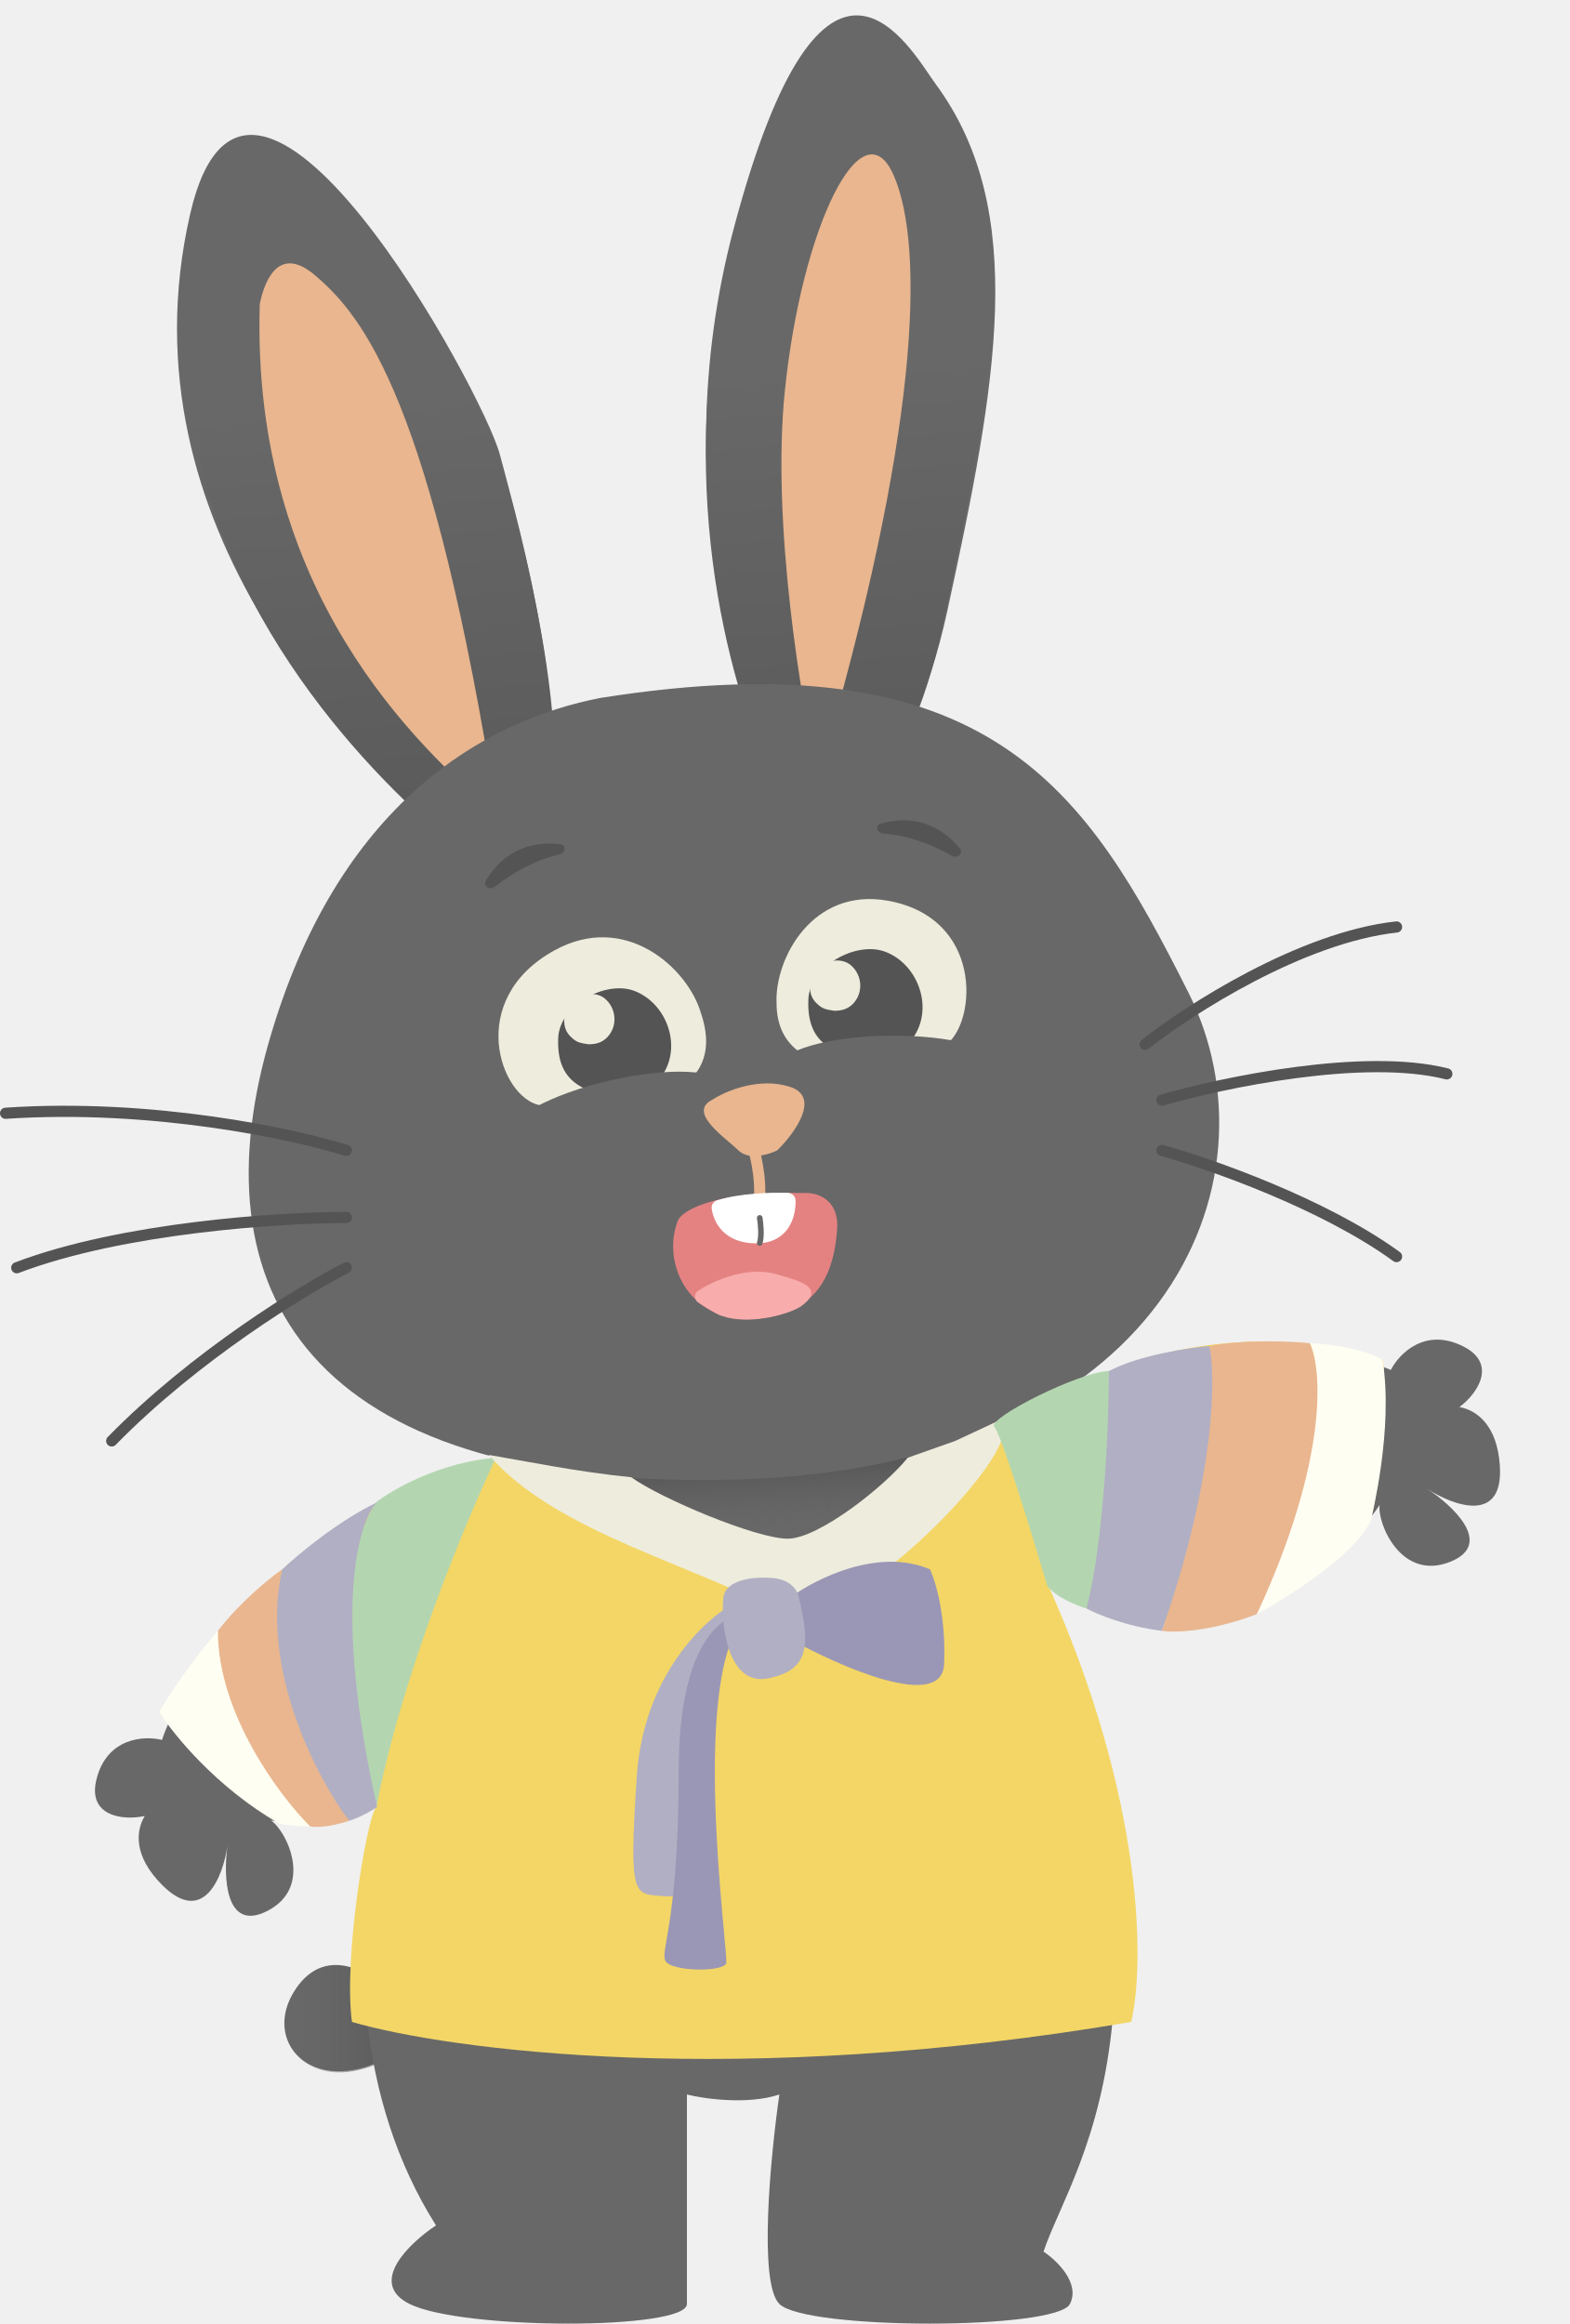
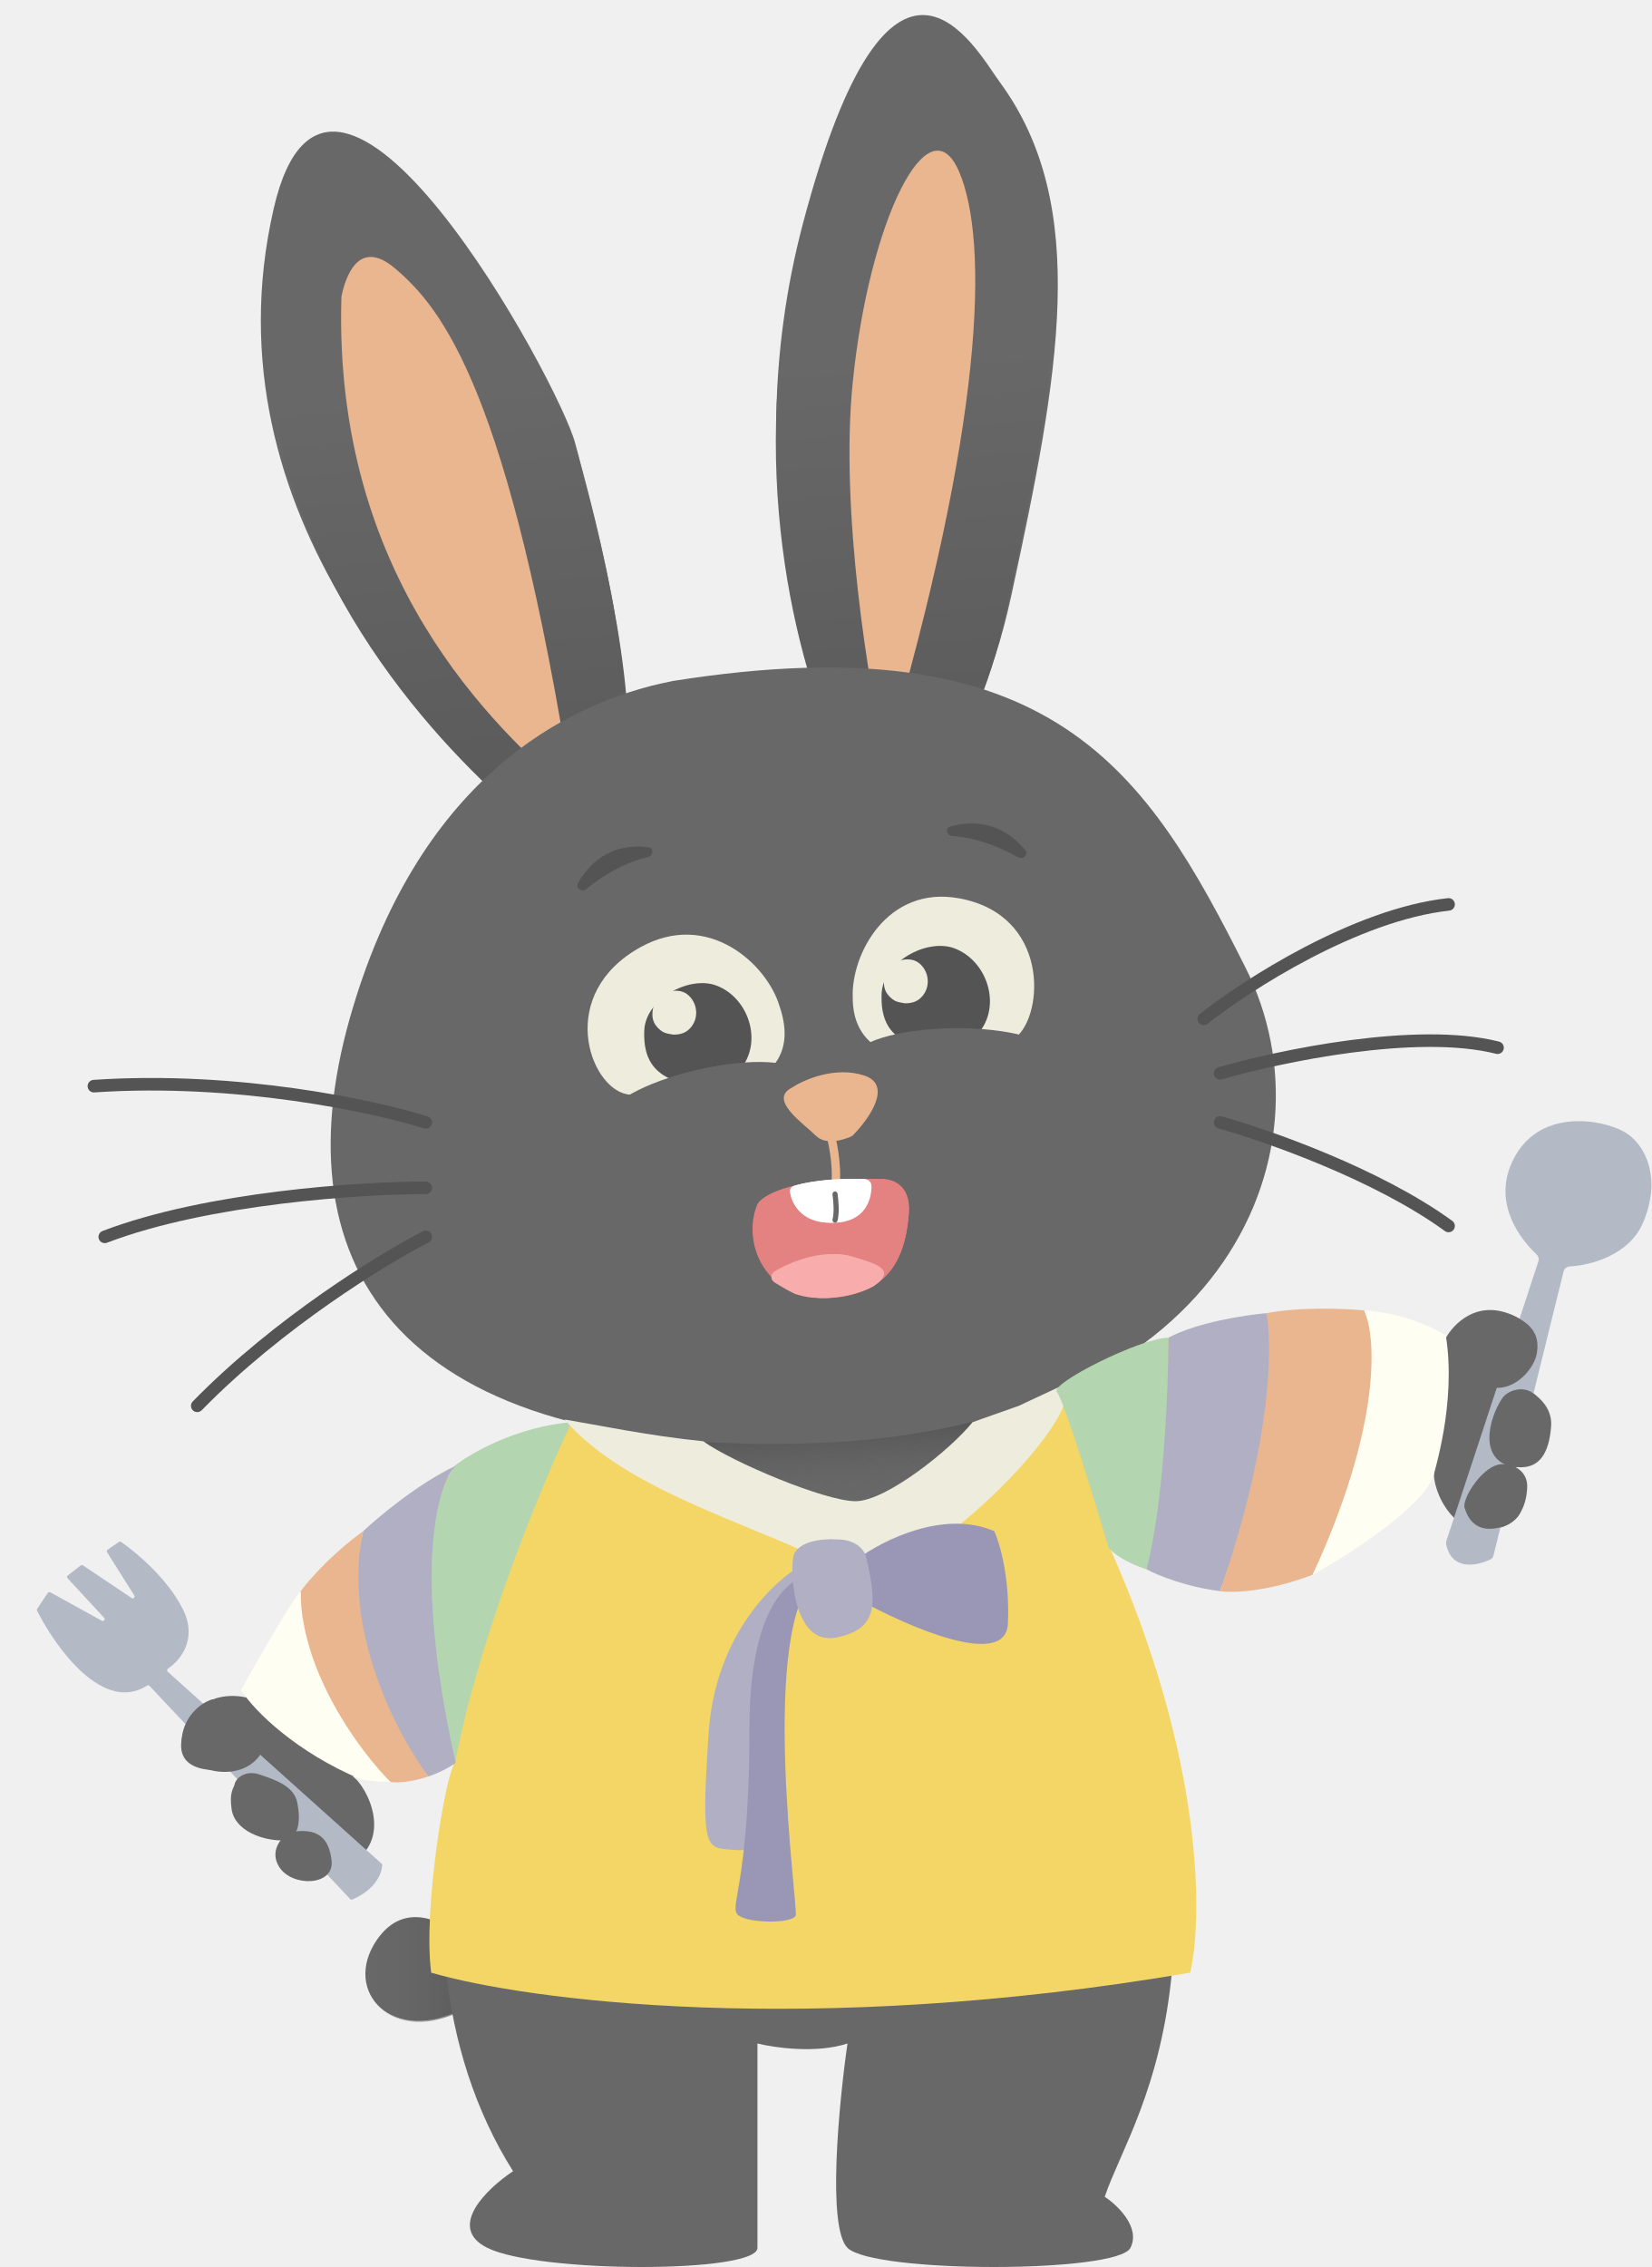
- <svg xmlns="http://www.w3.org/2000/svg" width="281" height="416" viewBox="0 0 281 416" fill="none">
-   <path d="M53 355.93C58.2 348.33 65.833 352.763 69 355.93C73.333 357.763 79.4 362.83 69 368.43C56 375.43 46.5 365.43 53 355.93Z" fill="#686868" />
-   <path fill-rule="evenodd" clip-rule="evenodd" d="M69.1 356.126C65.933 352.959 58.3 348.526 53.1 356.126C46.6 365.626 56.1 375.626 69.1 368.626C79.5 363.026 73.433 357.959 69.1 356.126Z" fill="url(#paint0_linear_75_5986)" />
-   <path d="M78.047 398.355C49.676 353.364 74.107 287.439 89.868 260.1C110.358 227.294 147.329 184.004 177.343 257.757C217.5 356.43 192.317 386.638 186.8 403.042C189.164 404.604 193.42 408.665 191.529 412.415C189.164 417.101 144.245 417.101 139.516 412.415C135.734 408.665 137.94 385.857 139.516 374.922C133.842 376.797 126.119 375.703 122.967 374.922V412.415C122.967 417.101 82.775 417.101 73.319 412.415C65.753 408.665 73.319 401.479 78.047 398.355Z" fill="#686868" />
-   <rect x="103.672" y="262.67" width="70" height="15" transform="rotate(-2.83543 103.672 262.67)" fill="url(#paint1_linear_75_5986)" />
-   <path d="M131.34 40.924C118.35 89.828 133.979 131.832 143.417 146.721C149.222 147.696 162.59 141.56 169.615 109.215C178.396 68.784 184.209 37.758 167.519 15.073C163 8.93 147.578 -20.205 131.34 40.924Z" fill="#686868" />
-   <path d="M34.056 38.242C20.998 94.895 65.394 137.067 82.062 150.156C86.063 156.046 94.864 163.507 98.064 146.229C102.065 124.632 91.5 89.283 89.5 81.43C86.698 70.43 44.5 -7.07 34.056 38.242Z" fill="#686868" />
-   <path fill-rule="evenodd" clip-rule="evenodd" d="M127.034 66.686C123.333 105.171 135.342 136.518 143.101 148.953C148.816 149.928 161.974 143.792 168.889 111.447C172.738 93.441 176.008 77.299 177 62.93L127.034 66.686ZM83.934 69.926C87.217 76.239 89.457 81.381 90.029 83.662C90.22 84.423 90.49 85.443 90.818 86.683L90.818 86.683C93.879 98.239 102.015 128.958 98.459 148.462C95.309 165.74 86.646 158.279 82.708 152.388C69.698 142.01 39.53 113.347 34 73.679L83.934 69.926Z" fill="url(#paint2_linear_75_5986)" />
-   <path d="M140.487 70.071C138.083 93.683 143.462 125.941 146.453 139.119C164.507 78.108 165.63 44.383 160 31.43C154.37 18.476 143.494 40.556 140.487 70.071Z" fill="#E9B68F" />
-   <path d="M46.5 54.43C44.94 106.053 74.704 133.545 89 145.93C77.304 71.624 65.047 56.618 56.359 49.248C49.5 43.43 47.15 51.171 46.5 54.43Z" fill="#E9B68F" />
-   <path d="M28.998 311.449C36.508 288.812 75.072 266.504 91.5 259.43C98.54 269.648 104.567 296.357 87.67 311.449C70.149 327.097 52.628 326.52 48.502 325.868C51.251 327.655 56.318 337.81 47.773 342.104C40.263 345.876 39.95 335.815 40.732 330.313C39.95 335.815 36.508 344.933 28.998 337.387C23.787 332.151 24.362 327.641 25.905 325.069C21.906 325.935 15.637 325.062 17.264 318.523C19.141 310.977 25.869 310.663 28.998 311.449Z" fill="#686868" />
-   <path d="M248.972 245.221C226.993 235.961 184.807 250.284 168.664 257.986C171.715 270.014 187.842 292.141 210.327 289.368C233.642 286.492 244.748 272.927 246.975 269.394C246.51 272.639 250.813 283.141 259.672 279.539C267.457 276.373 260.093 269.511 255.438 266.476C260.093 269.511 269.221 272.927 268.489 262.306C267.982 254.935 264.21 252.398 261.258 251.864C264.543 249.426 268.016 244.134 262.024 241.051C255.11 237.494 250.442 242.349 248.972 245.221Z" fill="#686868" />
-   <path d="M48 186.962C60.288 143.513 87.112 128.861 107.5 124.93C177.336 113.874 194.544 141.535 212.671 177.526C230 211.93 207.967 262.452 132.688 264.811C57.41 267.17 35 232.93 48 186.962Z" fill="#686868" />
-   <path d="M158.959 161.234C145.456 158.796 138.677 171.58 139.012 179.513C139.012 196.427 164.97 190.581 169.578 186.822C174.88 182.497 175.838 164.28 158.959 161.234Z" fill="#EEECDD" />
-   <path d="M208 196.93C218.818 193.793 244.164 188.46 259 192.224" stroke="#545454" stroke-width="2" stroke-linecap="round" />
-   <path d="M205 186.93C212.895 180.708 232.947 167.796 250 165.93" stroke="#545454" stroke-width="2" stroke-linecap="round" />
-   <path d="M208 205.93C216.556 208.305 236.933 215.43 250 224.93" stroke="#545454" stroke-width="2" stroke-linecap="round" />
-   <path d="M62 226.93C54.222 230.904 34.933 242.668 20 257.93" stroke="#545454" stroke-width="2" stroke-linecap="round" />
-   <path d="M62 217.93C50.2 217.93 21.88 219.73 3 226.93" stroke="#545454" stroke-width="2" stroke-linecap="round" />
-   <path d="M62 205.93C52.615 202.973 27.277 197.502 1 199.276" stroke="#545454" stroke-width="2" stroke-linecap="round" />
-   <path d="M28.5 306.43C50.9 272.83 78.5 262.096 89.5 260.93L141.5 277.43C145.833 276.763 160.5 271.03 184.5 253.43C208.5 235.83 236.5 239.43 247.5 243.43C248.7 247.83 245.5 263.43 244.5 270.93C220.5 297.43 197.167 292.096 187.5 283.43C205.1 322.63 204.833 352.096 202.5 361.93C132.1 373.93 80.167 366.93 63 361.93C61.464 350.408 65.643 325.518 67.307 323.553C60.555 327.81 52.972 326.755 50 325.93C39.2 319.53 31.167 310.43 28.5 306.43Z" fill="#F3D666" />
-   <path d="M99.227 170.133C111.99 163.085 123.117 173.344 125.454 181.273C132.127 200.779 101.597 198.796 96.635 197.837C89.527 196.463 83.274 178.943 99.227 170.133Z" fill="#EEECDD" />
-   <path d="M104.114 194.584C107.031 196.171 108.332 195.945 111.726 195.623C114.474 194.922 117.166 194.709 118.757 192.168C122.049 186.91 119.19 179.484 113.527 177.362C108.358 175.425 100.143 179.941 99.924 185.838C99.787 189.521 100.632 192.69 104.114 194.584Z" fill="#545454" />
-   <path d="M102.127 185.537C103.215 186.627 103.803 186.676 105.308 186.93C106.575 186.93 107.719 186.686 108.689 185.688C110.694 183.623 110.321 180.277 108.103 178.611C106.079 177.09 102.024 178.222 101.279 180.951C100.813 182.656 100.829 184.237 102.127 185.537Z" fill="#EEECDD" />
-   <path d="M148.957 187.776C151.909 189.375 153.223 189.143 156.652 188.811C159.429 188.098 162.148 187.877 163.751 185.305C167.068 179.985 164.164 172.485 158.436 170.352C153.208 168.405 144.915 172.986 144.705 178.946C144.575 182.668 145.434 185.869 148.957 187.776Z" fill="#545454" />
-   <path d="M67.301 323.93C71.701 300.33 83.467 272.096 88.801 260.93C78.801 261.73 70.301 266.596 67.301 268.93C57.701 284.53 63.301 312.096 67.301 323.93Z" fill="#B3D6B0" />
-   <path d="M67.5 323.43C59.5 287.83 64.167 272.263 67.5 268.93C60.7 272.13 53.333 278.263 50.5 280.93C45.7 300.53 56.5 319.096 62.5 325.93C64.9 325.13 66.833 323.93 67.5 323.43Z" fill="#B1AFC3" />
-   <path d="M39 291.93C43 286.73 48.333 282.43 50.5 280.93C46.5 298.93 56.833 318.43 62.5 325.93C58.9 327.13 56.333 327.096 55.5 326.93C41.5 312.53 38.667 297.596 39 291.93Z" fill="#E9B68F" />
-   <path d="M28.5 306.43C31.7 300.83 36.833 294.43 39 291.93C39 306.73 50 321.43 55.5 326.93C52.7 326.93 50.667 326.596 50 326.43C38.8 320.03 31 310.43 28.5 306.43Z" fill="#FFFEF3" />
-   <path d="M141 275.43C135.4 275.43 118.333 268.263 113 264.43C103 263.43 93.5 261.43 87.5 260.43C99.5 274.43 125.5 280.43 139 288.43C149.8 294.83 186.5 256.93 178.5 254.43L171 257.93L162.5 260.93C158.5 265.93 146.6 275.43 141 275.43Z" fill="#EEECDD" />
-   <path d="M166.5 280.93C157.3 276.93 146 282.596 141.5 285.93V293.43C150.5 298.43 168.6 306.33 169 297.93C169.4 289.53 167.5 283.096 166.5 280.93Z" fill="#9A97B6" />
-   <path d="M114 317.93C115.2 299.93 126.167 289.763 131.5 286.93H136.774C138.145 286.694 139.43 286.729 140.5 286.93H136.774C131.315 287.871 124.5 293.124 124.5 309.43C124.5 334.93 124.5 339.93 119 339.43C113.5 338.93 112.5 340.43 114 317.93Z" fill="#B1AFC3" />
-   <path d="M121.5 316.93C121.5 293.33 129.833 288.43 134 288.93C123 298.43 130.5 349.93 130 351.43C129.5 352.93 121.5 352.93 119.5 351.43C117.5 349.93 121.5 346.43 121.5 316.93Z" fill="#9A97B6" />
-   <path d="M129.5 285.93C129.9 282.73 135 282.263 137.5 282.43C141.5 282.43 142.833 284.763 143 285.93C145 294.43 145 298.93 137.5 300.43C130 301.93 129 289.93 129.5 285.93Z" fill="#B1AFC3" />
-   <path d="M146.127 179.537C147.215 180.627 147.803 180.676 149.308 180.93C150.575 180.93 151.719 180.686 152.689 179.688C154.694 177.623 154.321 174.277 152.103 172.611C150.079 171.09 146.024 172.222 145.279 174.951C144.813 176.656 144.829 178.237 146.127 179.537Z" fill="#EEECDD" />
-   <path d="M178 255.43C179.2 256.63 184.833 274.93 187.5 283.93C189.1 285.93 192.833 287.43 194.5 287.93C198.1 277.53 198.667 255.263 198.5 245.43C193.5 245.43 176.5 253.93 178 255.43Z" fill="#B3D6B0" />
-   <path d="M208 291.93C201.6 291.13 196.333 288.93 194.5 287.93C197.7 275.53 198.5 254.43 198.5 245.43C203.7 242.63 212.667 241.263 216.5 240.93C220.5 252.13 212.5 279.596 208 291.93Z" fill="#B1AFC3" />
-   <path d="M225 288.93C216.6 292.13 210.167 292.263 208 291.93C217.6 264.33 217.667 246.43 216.5 240.93C222.9 239.73 231.167 240.096 234.5 240.43C239.3 252.43 231.5 277.93 225 288.93Z" fill="#E9B68F" />
-   <path d="M245.5 271.93C243.1 277.93 230.833 285.763 225 288.93C237.8 261.33 236.667 245.096 234.5 240.43C242.1 240.83 246.333 242.596 247.5 243.43C249.5 255.93 245.5 271.43 245.5 271.93Z" fill="#FFFEF3" />
-   <path d="M135 206C135.755 208.703 136.811 214.886 135 218" stroke="#E9B68F" stroke-width="2" stroke-linecap="round" />
-   <path d="M100.155 152.952C95.61 153.951 91.492 156.425 88.524 158.768C87.673 159.44 86.41 158.575 86.968 157.645C90.561 151.656 95.981 150.552 100.339 151.139C101.417 151.285 101.217 152.718 100.155 152.952Z" fill="#545454" />
-   <path d="M158.084 149.21C162.727 149.514 167.171 151.34 170.458 153.21C171.4 153.746 172.518 152.701 171.827 151.866C167.373 146.485 161.849 146.21 157.629 147.446C156.585 147.752 156.999 149.139 158.084 149.21Z" fill="#545454" />
-   <path d="M143.854 214.062C128.851 213.667 123.006 216.813 121.895 218.497C121.866 218.541 121.844 218.587 121.824 218.637C118.887 226.132 123.892 236.559 135.354 235.562C146.854 234.562 148.854 226.562 149.354 220.062C149.754 214.862 145.854 213.896 143.854 214.062Z" fill="#E48282" stroke="#E48282" />
-   <path d="M135.354 222.062C129.946 222.062 128.194 218.541 127.901 216.26C127.847 215.843 128.115 215.464 128.516 215.338C132.503 214.083 138.025 213.925 141.025 214.025C141.506 214.041 141.903 214.409 141.914 214.891C141.981 217.698 140.782 222.062 135.354 222.062Z" fill="white" stroke="white" />
-   <path d="M136 218C136.167 219 136.4 221.3 136 222.5" stroke="#686868" stroke-linecap="round" />
-   <path d="M138.854 228.562C133.872 227.139 128.257 229.567 125.318 231.411C124.799 231.737 124.783 232.411 125.292 232.752C126.517 233.575 128.523 234.787 129.186 235.022C129.295 235.061 129.409 235.083 129.519 235.121C133.921 236.621 140.531 234.981 143 233.5C146.5 231 144.454 230.162 138.854 228.562Z" fill="#F8ACAC" stroke="#F8ACAC" />
-   <path d="M141.445 194.555C135.89 192.736 129.872 195.313 127.557 196.829C122.928 199.103 129.872 203.651 132.187 205.925C134.038 207.744 137.587 206.683 139.131 205.925C142.217 202.893 147.001 196.375 141.445 194.555Z" fill="#E9B68F" />
-   <path d="M129.582 194.36C126.481 196.12 122.237 201.696 111.653 204.133C101.069 206.571 91.937 206.148 91.255 203.188C90.573 200.228 98.6 195.852 109.184 193.414C119.767 190.976 128.9 191.4 129.582 194.36Z" fill="#686868" />
-   <ellipse cx="159.249" cy="190.893" rx="19.832" ry="5.5" transform="rotate(-0.643155 159.249 190.893)" fill="#686868" />
+ <svg xmlns="http://www.w3.org/2000/svg" width="263" height="361" viewBox="0 0 263 361" fill="none">
+   <path d="M60.008 308.924C64.513 302.328 71.127 306.175 73.871 308.924C77.626 310.515 82.882 314.913 73.871 319.773C62.607 325.849 54.376 317.169 60.008 308.924Z" fill="#686868" />
+   <path fill-rule="evenodd" clip-rule="evenodd" d="M73.958 309.095C71.214 306.346 64.6 302.498 60.095 309.095C54.463 317.34 62.694 326.019 73.958 319.944C82.969 315.083 77.713 310.686 73.958 309.095Z" fill="url(#paint0_linear_381_9711)" />
+   <path d="M81.71 345.746C57.128 306.697 78.296 249.478 91.952 225.75C109.706 197.276 141.739 159.704 167.746 223.716C202.539 309.358 180.719 335.577 175.939 349.814C177.988 351.17 181.675 354.695 180.036 357.949C177.988 362.017 139.067 362.017 134.97 357.949C131.693 354.695 133.604 334.899 134.97 325.408C130.054 327.035 123.362 326.086 120.631 325.408V357.949C120.631 362.017 85.807 362.017 77.613 357.949C71.058 354.695 77.613 348.458 81.71 345.746Z" fill="#686868" />
+   <rect width="60.652" height="13.019" transform="matrix(0.998772 -0.0495519 0.0493831 0.99878 103.913 227.981)" fill="url(#paint1_linear_381_9711)" />
+   <path d="M127.895 35.521C116.65 77.967 130.199 114.43 138.378 127.355C143.408 128.203 154.989 122.879 161.068 94.805C168.668 59.712 173.698 32.783 159.234 13.089C155.318 7.756 141.95 -17.536 127.895 35.521Z" fill="#686868" />
+   <path d="M43.594 33.191C32.28 82.363 70.746 118.965 85.189 130.326C88.655 135.438 96.281 141.914 99.054 126.917C102.52 108.172 93.367 77.492 91.633 70.676C89.206 61.129 52.643 -6.137 43.594 33.191Z" fill="#686868" />
+   <path fill-rule="evenodd" clip-rule="evenodd" d="M124.155 57.879C120.948 91.281 131.354 118.489 138.076 129.282C143.028 130.128 154.428 124.802 160.42 96.729C163.755 81.1 166.588 67.091 167.448 54.619L124.155 57.879ZM86.811 60.691C89.655 66.171 91.596 70.633 92.092 72.613C92.257 73.274 92.491 74.158 92.775 75.234L92.776 75.235C95.428 85.265 102.477 111.926 99.396 128.855C96.667 143.851 89.16 137.375 85.748 132.263C74.476 123.255 48.337 98.378 43.545 63.949L86.811 60.691Z" fill="url(#paint2_linear_381_9711)" />
+   <path d="M135.812 60.817C133.728 81.311 138.389 109.309 140.981 120.746C156.623 67.793 157.597 38.522 152.718 27.279C147.84 16.036 138.416 35.2 135.812 60.817Z" fill="#E9B68F" />
+   <path d="M54.376 47.242C53.025 92.047 78.814 115.909 91.2 126.658C81.066 62.165 70.447 49.141 62.919 42.745C56.975 37.694 54.939 44.413 54.376 47.242Z" fill="#E9B68F" />
+   <path d="M39.212 270.317C45.718 250.67 79.132 231.308 93.366 225.168C99.467 234.037 104.689 257.219 90.048 270.317C74.867 283.899 59.685 283.398 56.111 282.832C58.492 284.384 62.883 293.198 55.479 296.924C48.972 300.198 48.701 291.466 49.379 286.691C48.701 291.466 46.851 291.57 43.86 292.069C35.054 293.54 38.092 284.024 39.912 280.603C36.81 282.314 27.339 283.323 29.044 276.457C30.671 269.908 36.5 269.635 39.212 270.317Z" fill="#686868" />
+   <path d="M230.126 213.315C211.081 205.278 174.529 217.71 160.542 224.394C163.186 234.834 177.159 254.039 196.641 251.631C216.843 249.135 226.466 237.362 228.395 234.296C227.992 237.112 231.72 246.227 239.396 243.101C246.142 240.353 239.761 234.397 235.728 231.763C240.234 233.656 246.323 236.358 247.03 227.145C247.365 222.782 242.391 220.472 239.56 219.836C242.563 218.347 247.385 212.762 241.435 209.696C235.444 206.608 231.399 210.822 230.126 213.315Z" fill="#686868" />
+   <path d="M55.675 162.271C66.322 124.56 89.564 111.844 107.229 108.431C167.739 98.836 182.649 122.843 198.356 154.081C213.37 183.941 194.279 227.791 129.054 229.839C63.829 231.886 44.412 202.168 55.675 162.271Z" fill="#686868" />
+   <path d="M194.308 170.922C203.681 168.2 225.642 163.571 238.497 166.838" stroke="#545454" stroke-width="2" stroke-linecap="round" />
+   <path d="M191.709 162.243C198.549 156.842 215.924 145.636 230.699 144.016" stroke="#545454" stroke-width="2" stroke-linecap="round" />
+   <path d="M194.308 178.734C201.721 180.795 219.377 186.979 230.699 195.224" stroke="#545454" stroke-width="2" stroke-linecap="round" />
+   <path d="M67.806 196.96C61.067 200.41 44.354 210.62 31.415 223.866" stroke="#545454" stroke-width="2" stroke-linecap="round" />
+   <path d="M67.806 189.149C57.582 189.149 33.044 190.711 16.685 196.96" stroke="#545454" stroke-width="2" stroke-linecap="round" />
+   <path d="M67.806 178.734C59.675 176.167 37.72 171.419 14.952 172.959" stroke="#545454" stroke-width="2" stroke-linecap="round" />
+   <path d="M42.365 266.108C61.773 236.945 82.102 227.483 91.633 226.47L136.689 240.791C140.444 240.212 153.151 235.236 173.946 219.96C194.741 204.685 218.741 209.215 228.272 212.686C229.312 216.505 226.8 228.64 225.933 235.149C205.139 258.15 184.921 253.521 176.546 245.999C191.795 280.022 191.564 305.597 189.542 314.131C128.544 324.547 83.546 318.471 68.672 314.131C67.341 304.131 70.963 282.528 72.404 280.823C66.554 284.517 59.983 283.602 57.408 282.886C48.051 277.331 44.675 269.579 42.365 266.108Z" fill="#F3D666" />
+   <path d="M72.399 281.15C76.211 260.667 86.406 236.162 91.027 226.47C82.363 227.164 74.998 231.388 72.399 233.413C64.081 246.953 68.933 270.879 72.399 281.15Z" fill="#B3D6B0" />
+   <path d="M72.571 280.716C65.64 249.817 69.683 236.306 72.571 233.413C66.68 236.191 60.297 241.514 57.842 243.829C53.683 260.84 63.04 276.955 68.239 282.886C70.319 282.191 71.994 281.15 72.571 280.716Z" fill="#B1AFC3" />
+   <path d="M47.877 253.376C51.343 248.863 55.964 245.131 57.842 243.829C54.376 259.452 63.329 276.376 68.239 282.886C65.12 283.927 62.896 283.899 62.174 283.754C50.044 271.256 47.589 258.294 47.877 253.376Z" fill="#E9B68F" />
+   <path d="M38.378 269.103C41.15 264.243 46 255.546 47.877 253.376C47.877 266.221 57.408 278.98 62.174 283.754C59.748 283.754 57.986 283.464 57.408 283.32C47.349 279.088 40.544 272.575 38.378 269.103Z" fill="#FFFEF3" />
+   <path d="M136.256 239.055C131.404 239.055 116.616 232.835 111.995 229.508C103.33 228.64 95.099 226.904 89.9 226.036C100.298 238.187 122.826 243.395 134.523 250.338C143.88 255.893 175.679 222.998 168.748 220.828L162.249 223.866L154.884 226.47C151.419 230.81 141.108 239.055 136.256 239.055Z" fill="#EEECDD" />
+   <path d="M158.35 243.829C150.379 240.357 140.588 245.275 136.689 248.169V254.678C144.487 259.018 160.17 265.874 160.516 258.584C160.863 251.293 159.217 245.709 158.35 243.829Z" fill="#9A97B6" />
+   <path d="M112.861 275.942C113.901 260.32 123.403 251.496 128.024 249.036H132.594C133.782 248.831 134.895 248.862 135.822 249.036H132.594C127.864 249.853 121.959 254.412 121.959 268.565C121.959 290.697 121.959 295.037 117.194 294.603C112.428 294.169 111.562 295.471 112.861 275.942Z" fill="#B1AFC3" />
+   <path d="M119.36 275.075C119.36 254.591 126.58 250.339 130.19 250.772C120.66 259.018 127.158 303.716 126.725 305.018C126.291 306.32 119.36 306.32 117.627 305.018C115.894 303.716 119.36 300.679 119.36 275.075Z" fill="#9A97B6" />
+   <path d="M126.291 248.169C126.638 245.391 131.057 244.986 133.223 245.131C136.689 245.131 137.844 247.156 137.989 248.169C139.722 255.546 139.722 259.452 133.223 260.754C126.725 262.056 125.858 251.64 126.291 248.169Z" fill="#B1AFC3" />
+   <path d="M168.314 221.696C169.354 222.738 174.235 238.621 176.546 246.433C177.932 248.168 181.167 249.47 182.611 249.904C185.73 240.878 186.221 221.552 186.077 213.017C181.744 213.017 167.015 220.395 168.314 221.696Z" fill="#B3D6B0" />
+   <path d="M194.308 253.376C188.763 252.682 184.199 250.772 182.611 249.904C185.383 239.142 186.077 220.828 186.077 213.017C190.582 210.587 198.351 209.401 201.673 209.111C205.139 218.832 198.207 242.671 194.308 253.376Z" fill="#B1AFC3" />
+   <path d="M209.038 250.772C201.759 253.55 196.185 253.666 194.308 253.376C202.626 229.421 202.684 213.885 201.673 209.112C207.218 208.07 214.381 208.388 217.269 208.678C221.428 219.093 214.67 241.225 209.038 250.772Z" fill="#E9B68F" />
+   <path d="M228.272 235.153C226.193 240.361 214.092 248.024 209.038 250.772C220.128 226.817 219.146 212.728 217.269 208.677C223.854 209.025 229.255 211.963 230.266 212.686C231.999 223.536 228.272 234.719 228.272 235.153Z" fill="#FFFEF3" />
+   <path d="M245.008 200.845L230.343 245.404C230.292 245.558 230.279 245.725 230.311 245.884C231.167 250.128 235.117 249.39 237.347 248.334C237.602 248.213 237.781 247.978 237.848 247.704L249.018 202.463C249.128 202.016 249.527 201.706 249.986 201.677C253.386 201.466 259.455 199.88 261.666 194.713C264.656 187.723 262.164 182.231 258.675 180.234C255.186 178.237 244.72 176.24 240.732 185.227C237.767 191.911 242.326 197.53 244.717 199.758C245.015 200.036 245.135 200.458 245.008 200.845Z" fill="#B3BAC6" />
+   <path d="M239.237 222.672C240.234 221.174 243.723 220.175 245.218 223.171L245.218 226.666L243.225 229.162L243.723 233.156L241.231 233.656C235.25 232.657 237.132 225.835 239.237 222.672Z" fill="#686868" />
+   <path d="M239.237 233.156C241.63 233.156 243.225 234.654 243.225 236.651C243.225 238.149 242.726 242.143 239.237 243.142C234.951 244.368 233.755 241.644 233.256 240.146C232.758 238.648 236.247 233.156 239.237 233.156Z" fill="#686868" />
+   <path d="M55.771 302.408L23.807 268.465C23.706 268.357 23.538 268.343 23.413 268.423C16.445 272.878 8.906 262.456 5.901 256.484C5.852 256.388 5.861 256.276 5.921 256.187L7.613 253.656C7.7 253.527 7.871 253.485 8.007 253.56L16.221 258.092C16.519 258.257 16.817 257.876 16.586 257.625L10.758 251.32C10.639 251.191 10.655 250.987 10.794 250.879L12.857 249.279C12.959 249.2 13.101 249.195 13.208 249.267L20.965 254.472C21.234 254.652 21.558 254.337 21.386 254.062L17.057 247.184C16.971 247.047 17.009 246.867 17.142 246.776L18.951 245.536C19.052 245.466 19.184 245.464 19.285 245.534C21.707 247.197 26.82 251.506 29.186 256.382C31.466 261.079 28.703 264.416 26.755 265.712C26.584 265.825 26.559 266.072 26.711 266.209L60.784 296.785C60.853 296.847 60.89 296.938 60.881 297.031C60.579 300.036 57.68 301.866 56.087 302.483C55.976 302.526 55.852 302.494 55.771 302.408Z" fill="#B3BAC6" />
+   <path d="M28.908 277.591C28.908 273.625 31.856 271.135 33.85 270.612C33.878 270.604 33.906 270.602 33.935 270.603C37.436 270.781 44.073 272.458 42.365 277.591C39.873 285.08 28.908 282.112 28.908 277.591Z" fill="#686868" />
+   <path d="M41.368 282.583C38.976 281.785 37.547 283.249 37.381 284.081C37.245 284.763 36.484 285.279 36.882 288.075C37.381 291.57 41.867 293.068 44.857 293.068C47.847 293.068 47.847 289.573 47.349 287.077C46.851 284.58 44.359 283.582 41.368 282.583Z" fill="#686868" />
+   <path d="M44.482 297.318C42.845 294.747 44.823 292.574 46.016 291.809C50.619 290.89 52.38 292.675 52.806 296.25C53.299 300.384 46.528 300.532 44.482 297.318Z" fill="#686868" />
+   <path d="M244.72 215.682C245.284 212.858 244.221 210.689 240.234 209.192C237.41 212.354 233.555 219.476 236.745 220.675C240.732 222.173 244.221 218.178 244.72 215.682Z" fill="#686868" />
+   <path d="M127.741 166.564C125.614 167.918 122.791 172.365 115.429 174.064C108.068 175.762 101.645 175.158 101.083 172.715C100.521 170.271 106.033 166.913 113.394 165.214C120.756 163.516 127.179 164.12 127.741 166.564Z" fill="#686868" />
+   <ellipse rx="13.678" ry="4.541" transform="matrix(0.999937 -0.0112441 0.0112058 0.999937 149.525 163.731)" fill="#686868" />
+   <path d="M152.765 143.053C141.285 140.943 135.521 152.006 135.806 158.871C135.806 173.509 157.876 168.449 161.794 165.197C166.302 161.454 167.116 145.689 152.765 143.053Z" fill="#EEECDD" />
+   <path d="M102.018 150.825C112.789 144.867 122.181 153.54 124.154 160.244C129.786 176.735 104.018 175.059 99.83 174.248C93.83 173.086 88.553 158.274 102.018 150.825Z" fill="#EEECDD" />
+   <path d="M106.142 171.498C108.605 172.84 109.703 172.648 112.567 172.376C114.887 171.784 117.158 171.604 118.501 169.455C121.28 165.01 118.867 158.731 114.087 156.937C109.724 155.3 102.791 159.118 102.606 164.103C102.491 167.217 103.203 169.896 106.142 171.498Z" fill="#545454" />
+   <path d="M104.771 163.676C105.615 164.522 106.071 164.56 107.237 164.757C108.22 164.757 109.107 164.567 109.858 163.792C111.413 162.189 111.124 159.59 109.404 158.296C107.835 157.115 104.691 157.994 104.113 160.114C103.752 161.438 103.764 162.666 104.771 163.676Z" fill="#EEECDD" />
+   <path d="M143.992 165.742C146.483 167.093 147.592 166.897 150.486 166.617C152.83 166.013 155.125 165.827 156.478 163.653C159.277 159.154 156.826 152.814 151.992 151.01C147.58 149.364 140.58 153.237 140.403 158.276C140.293 161.422 141.018 164.129 143.992 165.742Z" fill="#545454" />
+   <path d="M141.653 158.683C142.497 159.529 142.953 159.567 144.119 159.764C145.102 159.764 145.989 159.575 146.741 158.8C148.296 157.196 148.006 154.598 146.287 153.304C144.718 152.123 141.574 153.002 140.996 155.121C140.635 156.445 140.647 157.673 141.653 158.683Z" fill="#EEECDD" />
+   <path fill-rule="evenodd" clip-rule="evenodd" d="M132.294 180.763C132.648 180.646 133.014 180.89 133.113 181.307C133.374 182.413 133.685 184.211 133.776 186.059C133.865 187.87 133.753 189.894 133.047 191.327C132.863 191.702 132.456 191.829 132.139 191.611C131.822 191.393 131.714 190.913 131.899 190.538C132.396 189.528 132.535 187.906 132.449 186.15C132.364 184.432 132.073 182.744 131.833 181.729C131.734 181.312 131.941 180.879 132.294 180.763Z" fill="#E9B68F" />
+   <path d="M103.139 136.505C99.318 137.377 95.855 139.537 93.359 141.583C92.644 142.169 91.582 141.414 92.051 140.602C95.073 135.374 99.63 134.41 103.294 134.923C104.201 135.05 104.033 136.301 103.139 136.505Z" fill="#545454" />
+   <path d="M151.694 133.135C155.613 133.392 159.364 134.936 162.138 136.517C162.933 136.97 163.877 136.086 163.294 135.38C159.535 130.831 154.872 130.598 151.31 131.644C150.429 131.902 150.778 133.075 151.694 133.135Z" fill="#545454" />
+   <path d="M140.107 187.753C127.461 187.406 122.534 190.169 121.598 191.648C121.573 191.687 121.13 192.173 121.114 192.217C118.638 198.799 123.281 207.512 132.942 206.637C142.636 205.758 144.321 198.732 144.743 193.023C145.08 188.456 141.793 187.607 140.107 187.753Z" fill="#E48282" />
+   <path fill-rule="evenodd" clip-rule="evenodd" d="M122.755 191.035C121.988 191.461 121.567 191.851 121.384 192.125C121.38 192.131 121.374 192.142 121.365 192.165C120.171 195.179 120.59 198.795 122.479 201.553C124.355 204.294 127.697 206.207 132.408 205.802C137.177 205.391 139.915 203.556 141.53 201.209C143.161 198.837 143.685 195.886 143.896 193.176C144.056 191.115 143.359 189.97 142.497 189.338C141.606 188.684 140.466 188.526 139.689 188.59L139.666 188.592L139.643 188.591C133.309 188.426 128.932 189.001 126.035 189.783C124.586 190.174 123.514 190.615 122.755 191.035ZM139.642 187.751C133.263 187.587 128.806 188.165 125.812 188.973C124.312 189.378 123.173 189.842 122.34 190.303C121.516 190.76 120.964 191.23 120.676 191.663C120.63 191.732 120.599 191.798 120.575 191.858C119.277 195.136 119.735 199.042 121.776 202.024C123.83 205.023 127.471 207.069 132.481 206.638C137.467 206.209 140.453 204.266 142.231 201.681C143.992 199.122 144.528 195.987 144.742 193.24C144.921 190.936 144.133 189.493 143.002 188.663C141.91 187.862 140.561 187.68 139.642 187.751Z" fill="#E48282" />
+   <path d="M132.191 194.713C127.578 194.713 126.083 191.66 125.833 189.683C125.787 189.321 126.016 188.993 126.358 188.883C129.759 187.795 134.47 187.658 137.028 187.745C137.439 187.759 138.05 188.304 138.06 188.722C138.117 191.155 136.821 194.713 132.191 194.713Z" fill="white" />
+   <path fill-rule="evenodd" clip-rule="evenodd" d="M126.666 188.773C130.177 187.785 135 187.665 137.6 187.742C138.224 187.761 138.768 188.194 138.784 188.787C138.814 189.917 138.562 191.388 137.658 192.589C136.737 193.813 135.171 194.713 132.694 194.713C130.259 194.713 128.6 194.001 127.518 193.02C126.445 192.049 125.972 190.845 125.837 189.901C125.761 189.376 126.141 188.921 126.666 188.773ZM137.571 188.513C134.996 188.436 130.292 188.561 126.925 189.509C126.758 189.556 126.675 189.685 126.692 189.803C126.81 190.618 127.219 191.652 128.131 192.478C129.034 193.296 130.463 193.942 132.694 193.942C134.899 193.942 136.19 193.158 136.943 192.158C137.713 191.135 137.949 189.84 137.921 188.806C137.917 188.655 137.778 188.52 137.571 188.513Z" fill="white" />
+   <path fill-rule="evenodd" clip-rule="evenodd" d="M132.919 189.726C133.141 189.685 133.351 189.852 133.388 190.1C133.459 190.57 133.543 191.339 133.567 192.133C133.591 192.912 133.561 193.776 133.373 194.402C133.302 194.64 133.07 194.769 132.857 194.689C132.643 194.61 132.527 194.353 132.598 194.115C132.737 193.653 132.775 192.928 132.751 192.164C132.728 191.415 132.648 190.686 132.583 190.249C132.546 190.002 132.696 189.768 132.919 189.726Z" fill="#686868" />
+   <path d="M135.756 200.1C131.494 198.788 126.689 201.027 124.175 202.727C123.731 203.028 122.672 203.385 123.108 203.7C124.156 204.458 126.917 205.84 127.484 206.057C127.578 206.093 127.675 206.113 127.77 206.147C131.536 207.531 137.191 206.019 139.304 204.653C142.298 202.348 140.548 201.576 135.756 200.1Z" fill="#F8ACAC" />
+   <path fill-rule="evenodd" clip-rule="evenodd" d="M128.903 201.017C126.886 201.542 125.08 202.393 123.841 203.128C123.734 203.191 123.701 203.272 123.699 203.332C123.698 203.393 123.727 203.471 123.83 203.537C124.35 203.867 125.04 204.277 125.67 204.628C126.314 204.987 126.853 205.26 127.092 205.34C127.121 205.35 127.154 205.358 127.203 205.371C127.206 205.372 127.209 205.372 127.212 205.373C127.256 205.384 127.315 205.399 127.375 205.418C129.177 205.999 131.471 205.98 133.604 205.653C135.727 205.327 137.619 204.708 138.624 204.143C139.364 203.642 139.732 203.273 139.864 203.007C139.923 202.888 139.924 202.81 139.91 202.754C139.894 202.693 139.848 202.607 139.722 202.496C139.456 202.262 138.95 202.013 138.156 201.736C137.376 201.463 136.375 201.179 135.167 200.853C133.12 200.301 130.921 200.491 128.903 201.017ZM128.673 200.231C130.784 199.682 133.154 199.463 135.404 200.07C136.61 200.396 137.641 200.687 138.456 200.972C139.256 201.252 139.908 201.546 140.31 201.9C140.518 202.083 140.682 202.302 140.749 202.566C140.816 202.834 140.77 203.101 140.645 203.352C140.41 203.826 139.871 204.303 139.111 204.815L139.097 204.825L139.083 204.833C137.955 205.472 135.94 206.12 133.742 206.457C131.544 206.794 129.09 206.831 127.096 206.189C127.065 206.179 127.031 206.171 126.979 206.158L126.979 206.157C126.932 206.145 126.868 206.129 126.803 206.108C126.471 205.996 125.859 205.679 125.231 205.33C124.589 204.971 123.885 204.553 123.349 204.213L123.589 203.875L123.349 204.213C123.013 204 122.829 203.665 122.837 203.315C122.845 202.966 123.043 202.639 123.383 202.438C124.679 201.67 126.561 200.781 128.673 200.231Z" fill="#F8ACAC" />
+   <path d="M137.661 171.277C133.046 169.74 128.047 171.917 126.124 173.198C122.279 175.12 128.047 178.962 129.97 180.883C131.508 182.42 134.456 181.524 135.738 180.883C138.302 178.322 142.275 172.814 137.661 171.277Z" fill="#E9B68F" />
+   <path d="M127.638 171.308C125.143 172.768 121.754 177.437 113.212 179.409C104.669 181.38 97.277 180.949 96.701 178.446C96.126 175.944 102.585 172.317 111.127 170.346C119.67 168.375 127.062 168.805 127.638 171.308Z" fill="#686868" />
+   <path d="M167.877 168.206C167.906 170.774 160.78 172.936 151.961 173.035C143.142 173.134 135.969 171.133 135.94 168.565C135.911 165.997 143.037 163.835 151.856 163.735C160.676 163.636 167.848 165.638 167.877 168.206Z" fill="#686868" />
  <defs>
-     <linearGradient id="paint0_linear_75_5986" x1="75.1" y1="359.626" x2="49.1" y2="359.626" gradientUnits="userSpaceOnUse">
+     <linearGradient id="paint0_linear_381_9711" x1="79.157" y1="312.132" x2="56.629" y2="312.132" gradientUnits="userSpaceOnUse">
      <stop stop-color="#545454" />
      <stop offset="1" stop-color="#686868" stop-opacity="0" />
    </linearGradient>
-     <linearGradient id="paint1_linear_75_5986" x1="138.672" y1="262.67" x2="138.672" y2="277.67" gradientUnits="userSpaceOnUse">
+     <linearGradient id="paint1_linear_381_9711" x1="30.326" y1="0" x2="30.326" y2="13.019" gradientUnits="userSpaceOnUse">
      <stop stop-color="#545454" />
      <stop offset="1" stop-color="#686868" stop-opacity="0" />
    </linearGradient>
-     <linearGradient id="paint2_linear_75_5986" x1="112.887" y1="180.055" x2="104.492" y2="68.38" gradientUnits="userSpaceOnUse">
+     <linearGradient id="paint2_linear_381_9711" x1="111.897" y1="156.276" x2="104.599" y2="59.351" gradientUnits="userSpaceOnUse">
      <stop stop-color="#545454" />
      <stop offset="1" stop-color="#686868" />
    </linearGradient>
  </defs>
</svg>
